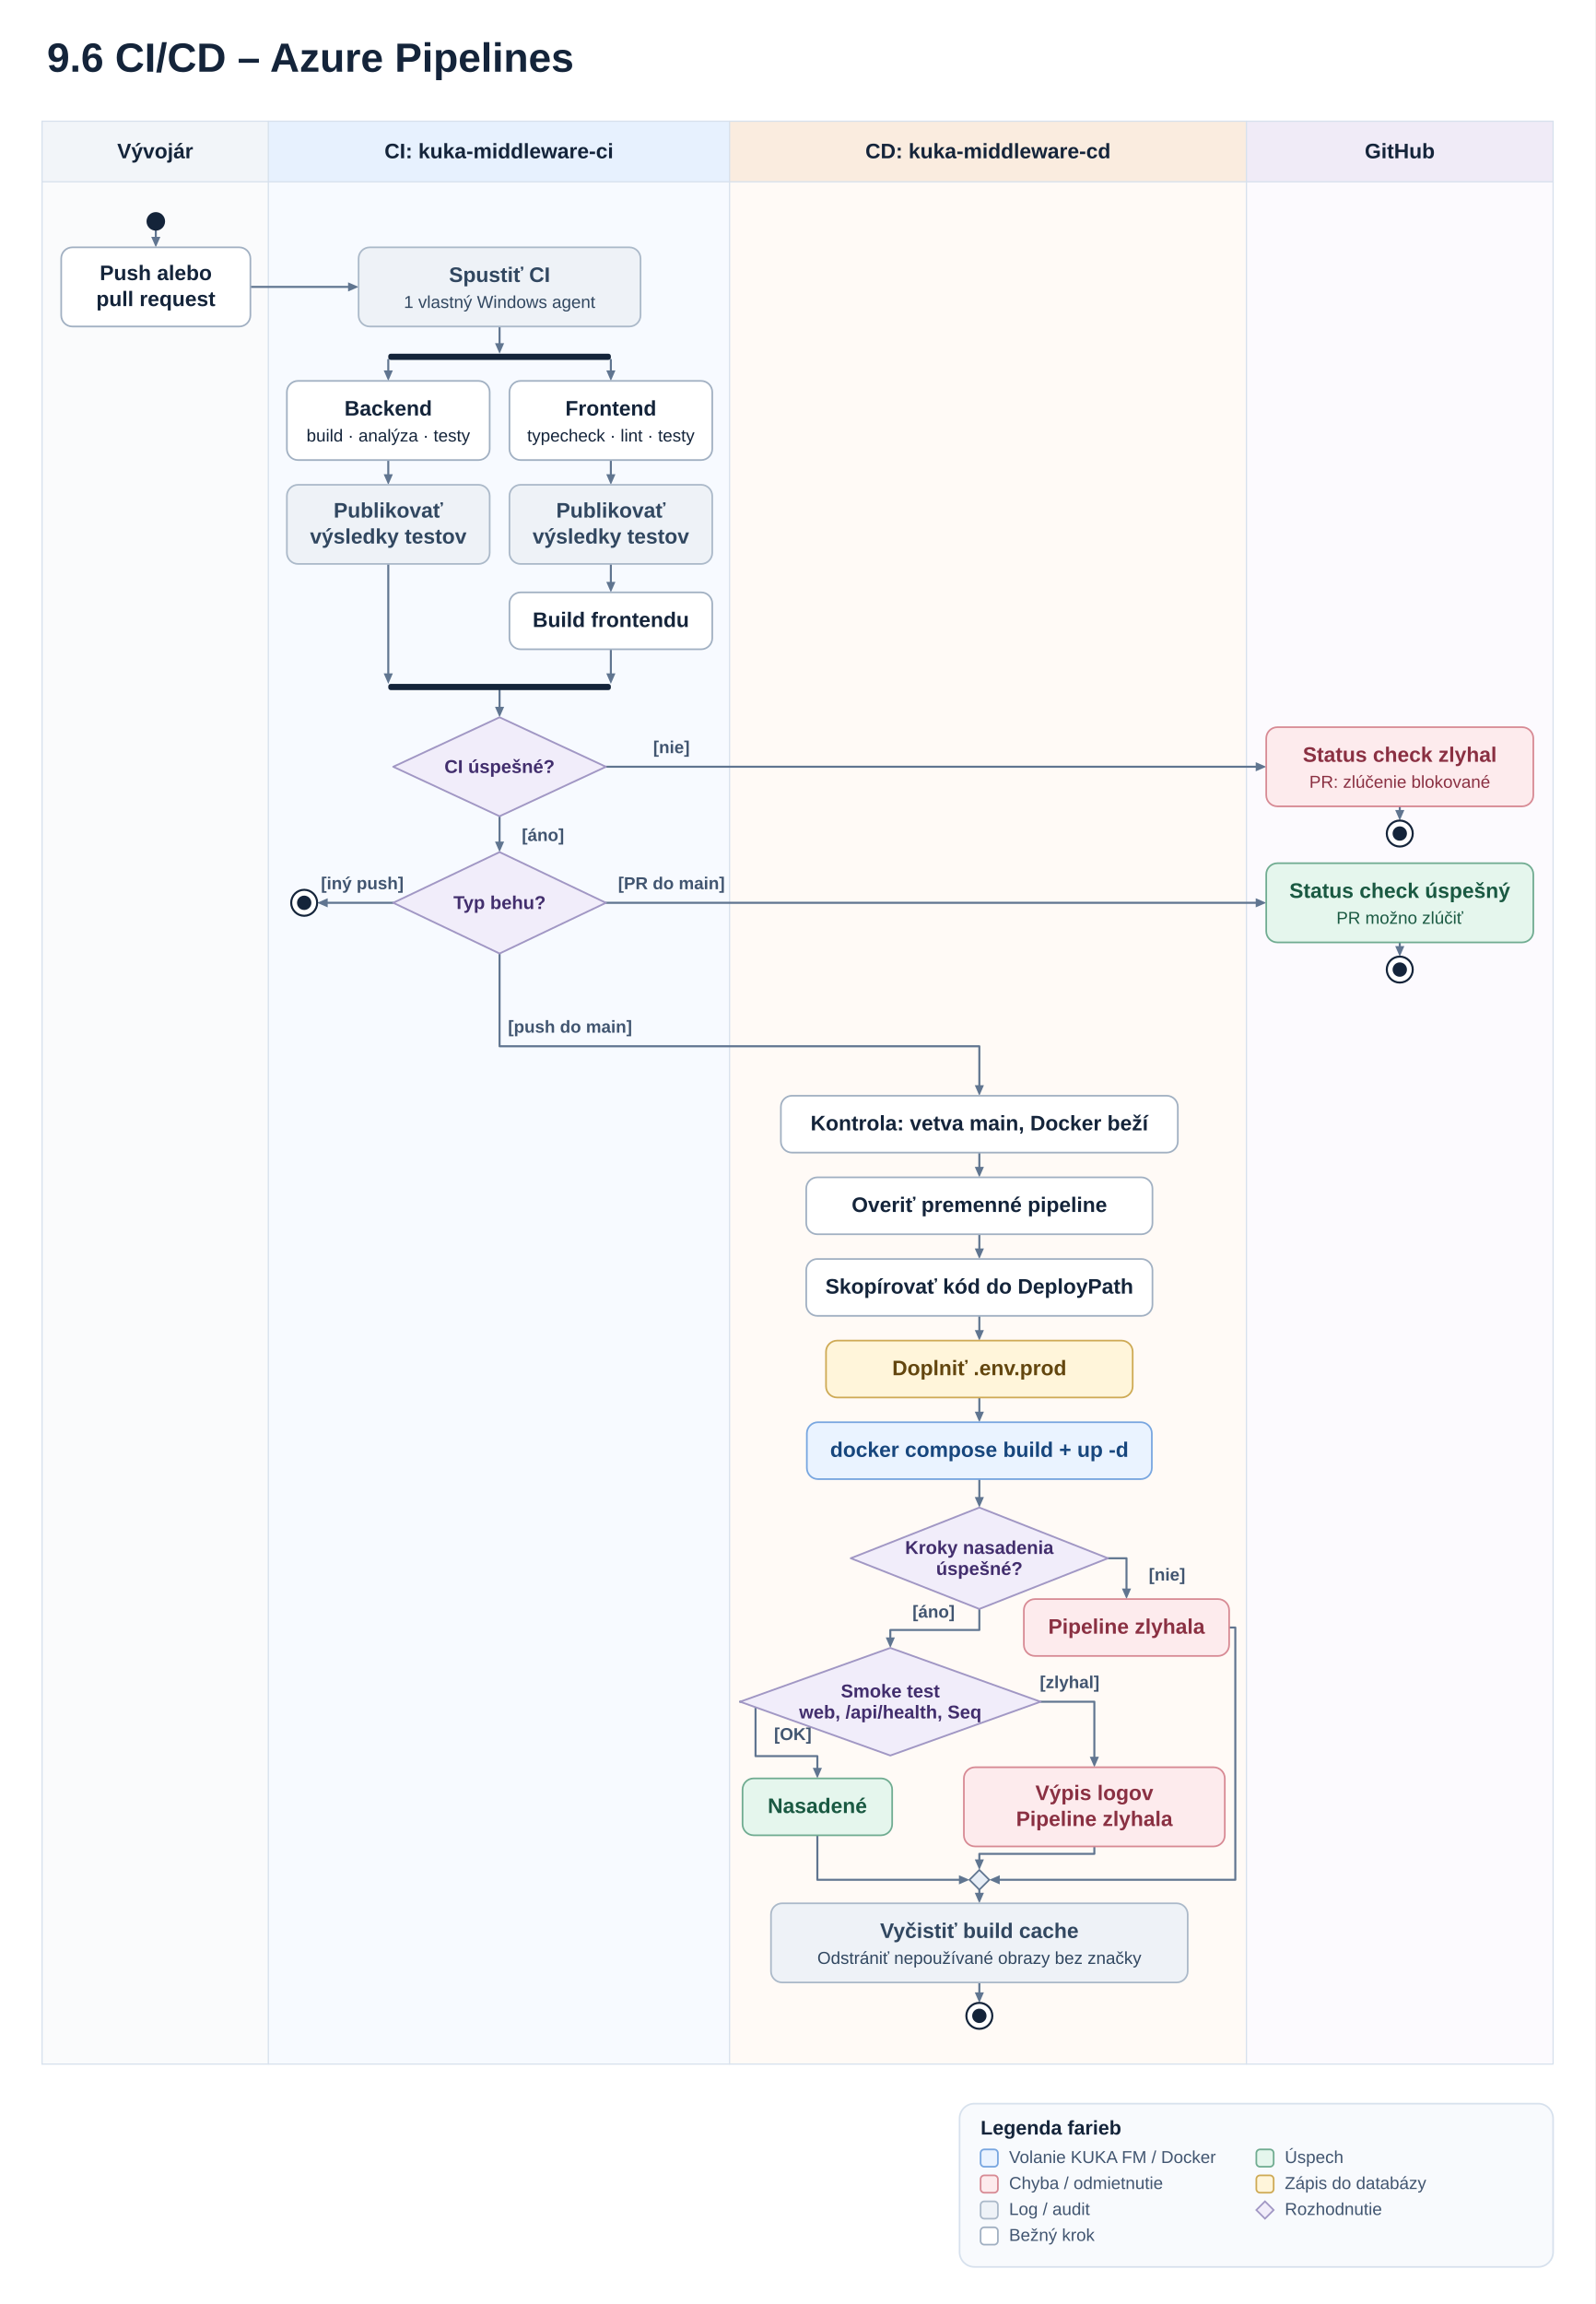
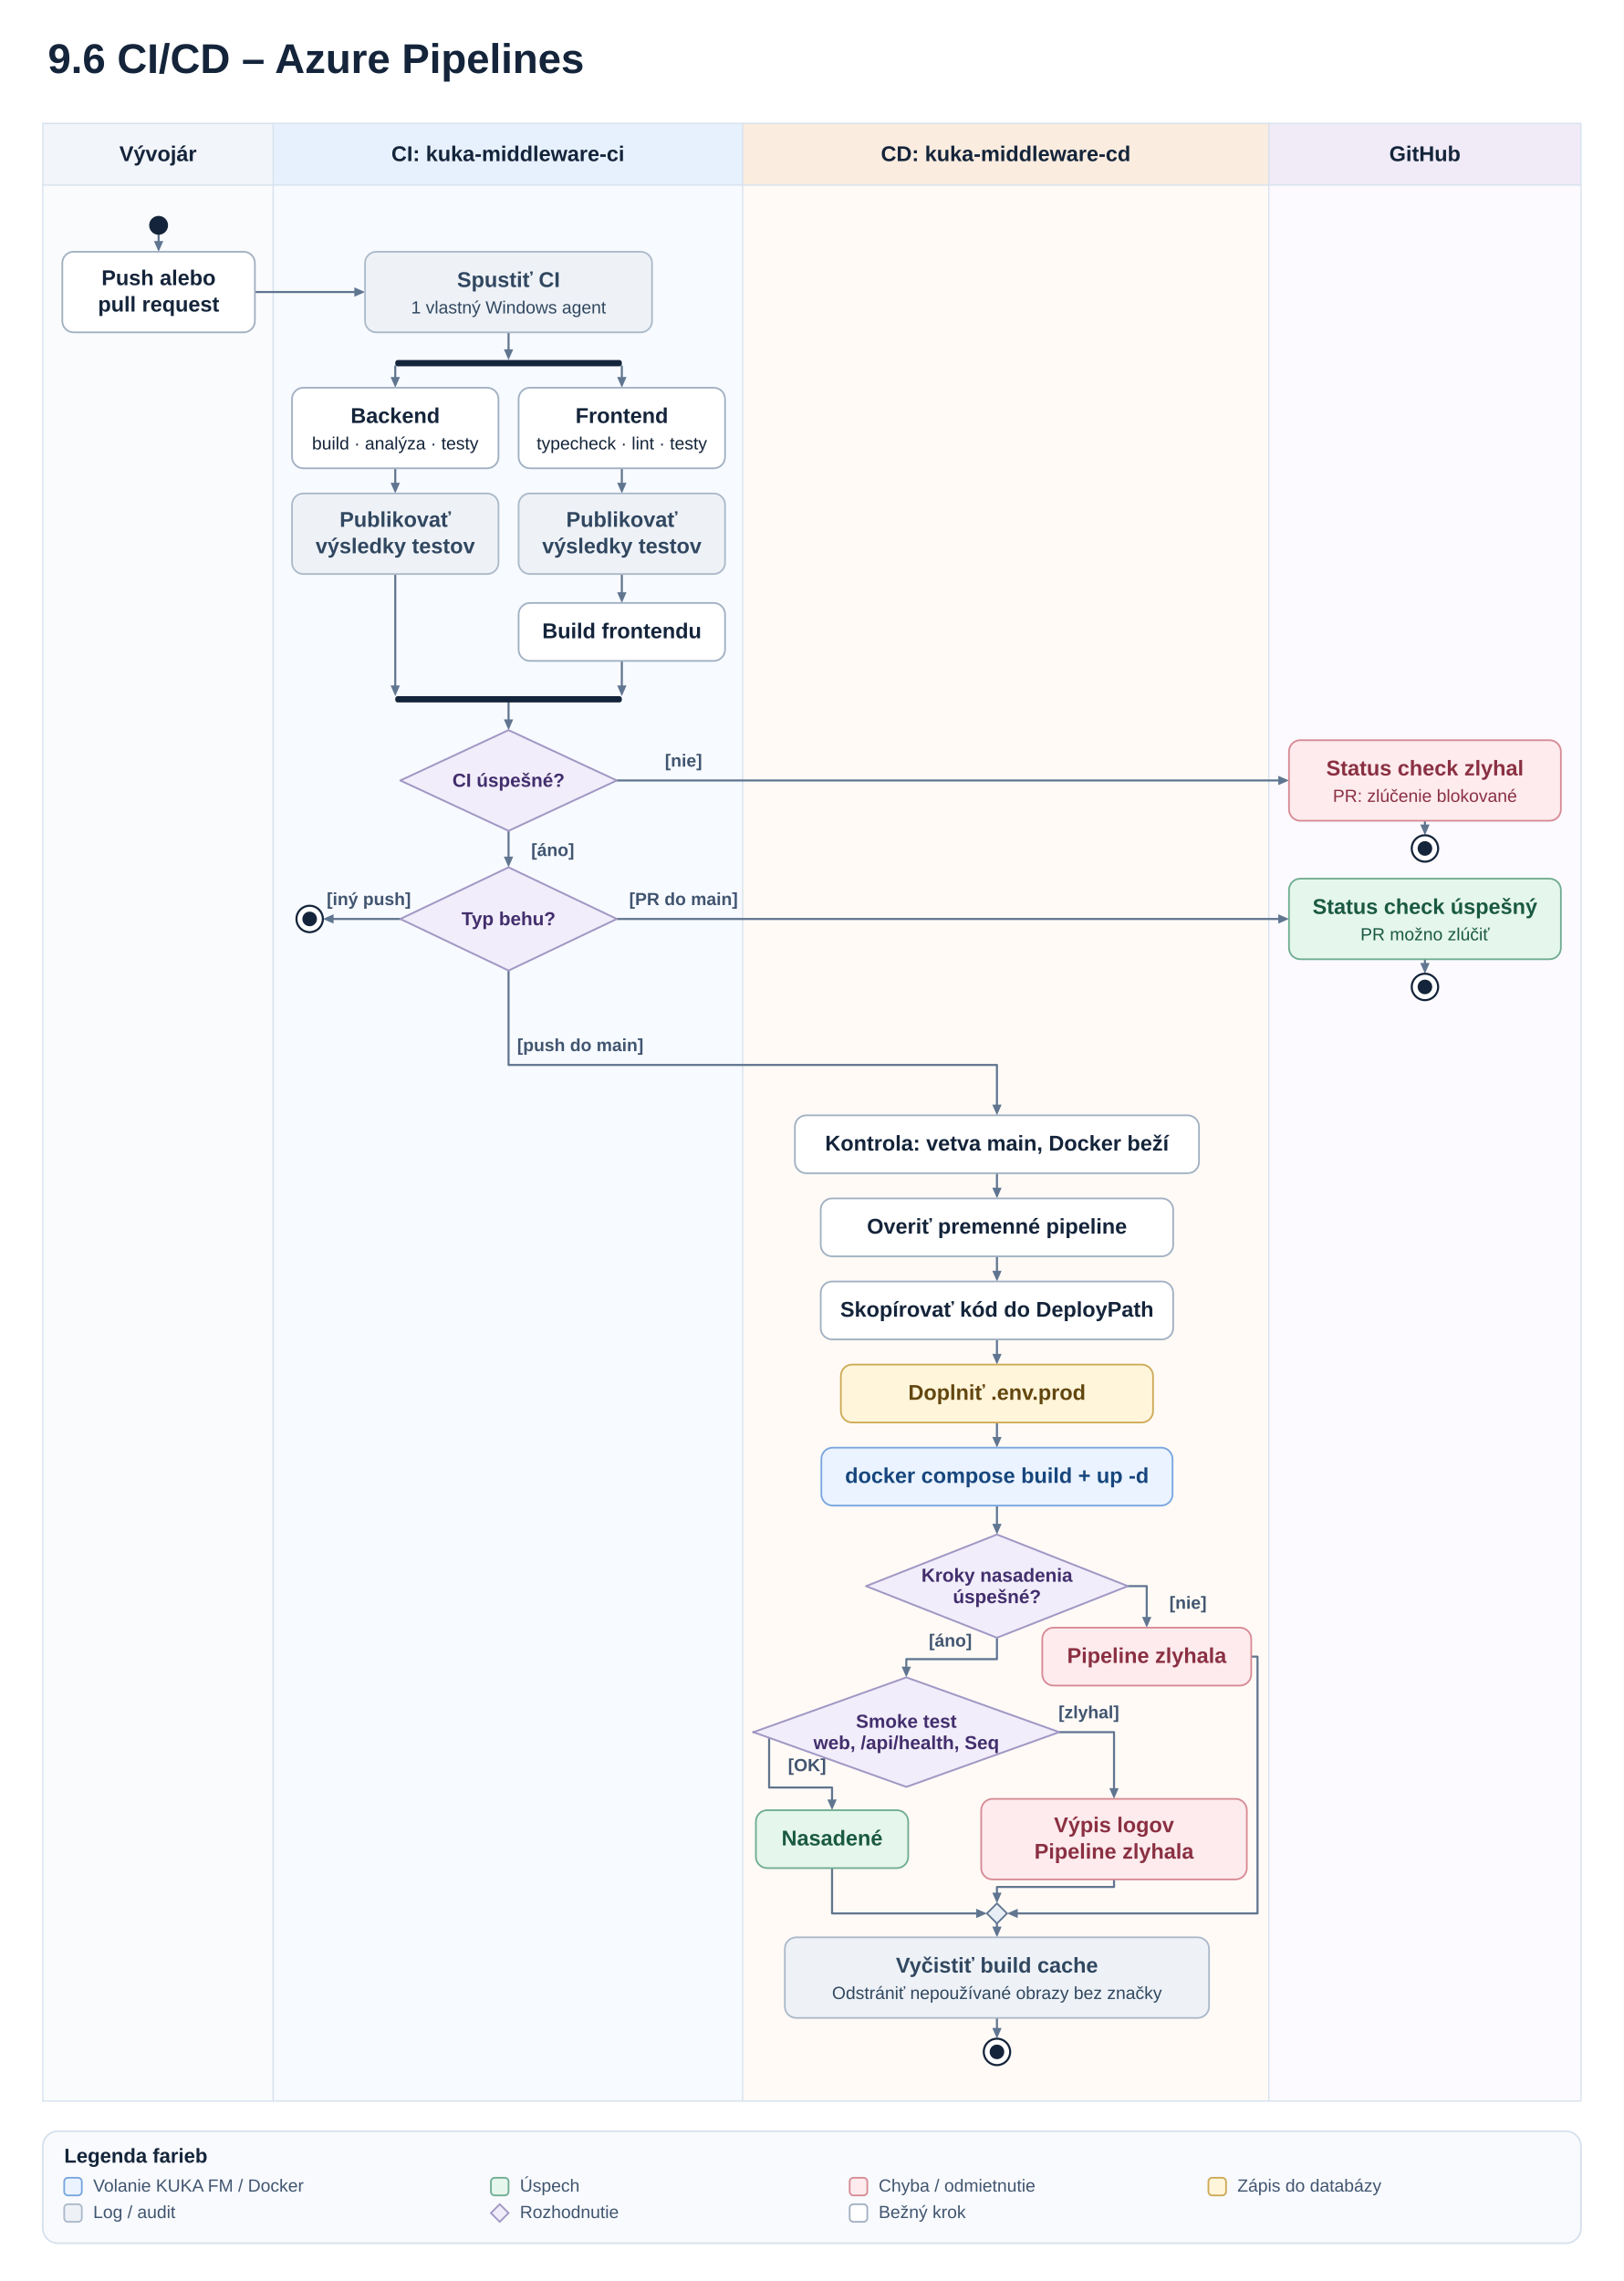
- <svg xmlns="http://www.w3.org/2000/svg" width="1290" height="1863" viewBox="0 0 1290 1863" role="img" aria-labelledby="diagram-title" font-family="Segoe UI, Helvetica Neue, Arial, sans-serif">
+ <svg xmlns="http://www.w3.org/2000/svg" width="1290" height="1812" viewBox="0 0 1290 1812" role="img" aria-labelledby="diagram-title" font-family="Segoe UI, Helvetica Neue, Arial, sans-serif">
  <g>
-     <rect x="0" y="0" width="1290" height="1863" rx="0" fill="#FFFFFF" stroke="none" stroke-width="1.35" />
+     <rect x="0" y="0" width="1290" height="1812" rx="0" fill="#FFFFFF" stroke="none" stroke-width="1.35" />
    <rect x="34" y="98" width="183" height="1571" rx="0" fill="#FAFBFC" stroke="none" stroke-width="1.35" />
    <rect x="34" y="98" width="183" height="49" rx="0" fill="#F2F5F9" stroke="none" stroke-width="1.35" />
    <polyline points="34,98 34,1669" fill="none" stroke="#D7E1ED" stroke-width="1" stroke-linecap="round" stroke-linejoin="round" />
    <rect x="217" y="98" width="373" height="1571" rx="0" fill="#F7FAFF" stroke="none" stroke-width="1.35" />
    <rect x="217" y="98" width="373" height="49" rx="0" fill="#E7F1FE" stroke="none" stroke-width="1.35" />
    <polyline points="217,98 217,1669" fill="none" stroke="#D7E1ED" stroke-width="1" stroke-linecap="round" stroke-linejoin="round" />
    <rect x="590" y="98" width="418" height="1571" rx="0" fill="#FFFAF6" stroke="none" stroke-width="1.35" />
    <rect x="590" y="98" width="418" height="49" rx="0" fill="#FAECDF" stroke="none" stroke-width="1.35" />
    <polyline points="590,98 590,1669" fill="none" stroke="#D7E1ED" stroke-width="1" stroke-linecap="round" stroke-linejoin="round" />
    <rect x="1008" y="98" width="248" height="1571" rx="0" fill="#FCFAFE" stroke="none" stroke-width="1.35" />
    <rect x="1008" y="98" width="248" height="49" rx="0" fill="#F0EBF7" stroke="none" stroke-width="1.35" />
    <polyline points="1008,98 1008,1669" fill="none" stroke="#D7E1ED" stroke-width="1" stroke-linecap="round" stroke-linejoin="round" />
    <polyline points="34,98 1256,98 1256,1669 34,1669" fill="none" stroke="#D7E1ED" stroke-width="1" stroke-linecap="round" stroke-linejoin="round" />
    <polyline points="34,147 1256,147" fill="none" stroke="#D7E1ED" stroke-width="1" stroke-linecap="round" stroke-linejoin="round" />
  </g>
  <g>
    <polyline points="126,186.5 126,192.5" fill="none" stroke="#607590" stroke-width="1.65" stroke-linecap="round" stroke-linejoin="round" />
    <polygon points="126,200 122.30,191.50 129.70,191.50" fill="#607590" />
    <polyline points="202.5,232 282.5,232" fill="none" stroke="#607590" stroke-width="1.65" stroke-linecap="round" stroke-linejoin="round" />
    <polygon points="290,232 281.50,235.70 281.50,228.30" fill="#607590" />
    <polyline points="404,264 404,278.5" fill="none" stroke="#607590" stroke-width="1.65" stroke-linecap="round" stroke-linejoin="round" />
    <polygon points="404,286 400.30,277.50 407.70,277.50" fill="#607590" />
    <polyline points="314,291 314,300.5" fill="none" stroke="#607590" stroke-width="1.65" stroke-linecap="round" stroke-linejoin="round" />
    <polygon points="314,308 310.30,299.50 317.70,299.50" fill="#607590" />
    <polyline points="314,372 314,384.5" fill="none" stroke="#607590" stroke-width="1.65" stroke-linecap="round" stroke-linejoin="round" />
    <polygon points="314,392 310.30,383.50 317.70,383.50" fill="#607590" />
    <polyline points="494,291 494,300.5" fill="none" stroke="#607590" stroke-width="1.65" stroke-linecap="round" stroke-linejoin="round" />
    <polygon points="494,308 490.30,299.50 497.70,299.50" fill="#607590" />
    <polyline points="494,372 494,384.5" fill="none" stroke="#607590" stroke-width="1.65" stroke-linecap="round" stroke-linejoin="round" />
    <polygon points="494,392 490.30,383.50 497.70,383.50" fill="#607590" />
    <polyline points="314,456 314,545.5" fill="none" stroke="#607590" stroke-width="1.65" stroke-linecap="round" stroke-linejoin="round" />
    <polygon points="314,553 310.30,544.50 317.70,544.50" fill="#607590" />
    <polyline points="494,456 494,471.5" fill="none" stroke="#607590" stroke-width="1.65" stroke-linecap="round" stroke-linejoin="round" />
    <polygon points="494,479 490.30,470.50 497.70,470.50" fill="#607590" />
    <polyline points="494,525 494,545.5" fill="none" stroke="#607590" stroke-width="1.65" stroke-linecap="round" stroke-linejoin="round" />
    <polygon points="494,553 490.30,544.50 497.70,544.50" fill="#607590" />
    <polyline points="404,558 404,572.5" fill="none" stroke="#607590" stroke-width="1.65" stroke-linecap="round" stroke-linejoin="round" />
    <polygon points="404,580 400.30,571.50 407.70,571.50" fill="#607590" />
    <polyline points="490,620 1016.5,620" fill="none" stroke="#607590" stroke-width="1.65" stroke-linecap="round" stroke-linejoin="round" />
    <polygon points="1024,620 1015.50,623.70 1015.50,616.30" fill="#607590" />
    <polyline points="1132,652 1132,656" fill="none" stroke="#607590" stroke-width="1.65" stroke-linecap="round" stroke-linejoin="round" />
    <polygon points="1132,663.5 1128.30,655.00 1135.70,655.00" fill="#607590" />
    <polyline points="404,660 404,681.5" fill="none" stroke="#607590" stroke-width="1.65" stroke-linecap="round" stroke-linejoin="round" />
    <polygon points="404,689 400.30,680.50 407.70,680.50" fill="#607590" />
    <polyline points="490,730 1016.5,730" fill="none" stroke="#607590" stroke-width="1.65" stroke-linecap="round" stroke-linejoin="round" />
    <polygon points="1024,730 1015.50,733.70 1015.50,726.30" fill="#607590" />
    <polyline points="1132,762 1132,766" fill="none" stroke="#607590" stroke-width="1.65" stroke-linecap="round" stroke-linejoin="round" />
    <polygon points="1132,773.5 1128.30,765.00 1135.70,765.00" fill="#607590" />
    <polyline points="318,730 264,730" fill="none" stroke="#607590" stroke-width="1.65" stroke-linecap="round" stroke-linejoin="round" />
    <polygon points="256.5,730 265.00,726.30 265.00,733.70" fill="#607590" />
    <polyline points="404,771 404,846 792,846 792,878.5" fill="none" stroke="#607590" stroke-width="1.65" stroke-linecap="round" stroke-linejoin="round" />
    <polygon points="792,886 788.30,877.50 795.70,877.50" fill="#607590" />
    <polyline points="792,932 792,944.5" fill="none" stroke="#607590" stroke-width="1.65" stroke-linecap="round" stroke-linejoin="round" />
    <polygon points="792,952 788.30,943.50 795.70,943.50" fill="#607590" />
    <polyline points="792,998 792,1010.5" fill="none" stroke="#607590" stroke-width="1.65" stroke-linecap="round" stroke-linejoin="round" />
    <polygon points="792,1018 788.30,1009.50 795.70,1009.50" fill="#607590" />
    <polyline points="792,1064 792,1076.5" fill="none" stroke="#607590" stroke-width="1.65" stroke-linecap="round" stroke-linejoin="round" />
    <polygon points="792,1084 788.30,1075.50 795.70,1075.50" fill="#607590" />
    <polyline points="792,1130 792,1142.5" fill="none" stroke="#607590" stroke-width="1.65" stroke-linecap="round" stroke-linejoin="round" />
    <polygon points="792,1150 788.30,1141.50 795.70,1141.50" fill="#607590" />
    <polyline points="792,1196 792,1211.5" fill="none" stroke="#607590" stroke-width="1.65" stroke-linecap="round" stroke-linejoin="round" />
    <polygon points="792,1219 788.30,1210.50 795.70,1210.50" fill="#607590" />
    <polyline points="896,1260 911,1260 911,1285.5" fill="none" stroke="#607590" stroke-width="1.65" stroke-linecap="round" stroke-linejoin="round" />
    <polygon points="911,1293 907.30,1284.50 914.70,1284.50" fill="#607590" />
    <polyline points="792,1301 792,1318 720,1318 720,1325" fill="none" stroke="#607590" stroke-width="1.65" stroke-linecap="round" stroke-linejoin="round" />
    <polygon points="720,1332.5 716.30,1324.00 723.70,1324.00" fill="#607590" />
    <polyline points="598.5,1376 611,1376 611,1420 661,1420 661,1430.5" fill="none" stroke="#607590" stroke-width="1.65" stroke-linecap="round" stroke-linejoin="round" />
    <polygon points="661,1438 657.30,1429.50 664.70,1429.50" fill="#607590" />
    <polyline points="841.5,1376 885,1376 885,1421.5" fill="none" stroke="#607590" stroke-width="1.65" stroke-linecap="round" stroke-linejoin="round" />
    <polygon points="885,1429 881.30,1420.50 888.70,1420.50" fill="#607590" />
    <polyline points="661,1484 661,1520 776.5,1520" fill="none" stroke="#607590" stroke-width="1.65" stroke-linecap="round" stroke-linejoin="round" />
    <polygon points="784,1520 775.50,1523.70 775.50,1516.30" fill="#607590" />
    <polyline points="885,1493 885,1499 792,1499 792,1504.5" fill="none" stroke="#607590" stroke-width="1.65" stroke-linecap="round" stroke-linejoin="round" />
    <polygon points="792,1512 788.30,1503.50 795.70,1503.50" fill="#607590" />
    <polyline points="994,1316 999,1316 999,1520 807.5,1520" fill="none" stroke="#607590" stroke-width="1.65" stroke-linecap="round" stroke-linejoin="round" />
    <polygon points="800,1520 808.50,1516.30 808.50,1523.70" fill="#607590" />
    <polyline points="792,1528 792,1531.5" fill="none" stroke="#607590" stroke-width="1.65" stroke-linecap="round" stroke-linejoin="round" />
    <polygon points="792,1539 788.30,1530.50 795.70,1530.50" fill="#607590" />
    <polyline points="792,1603 792,1612" fill="none" stroke="#607590" stroke-width="1.65" stroke-linecap="round" stroke-linejoin="round" />
    <polygon points="792,1619.5 788.30,1611.00 795.70,1611.00" fill="#607590" />
  </g>
  <g>
    <circle cx="126" cy="179" r="7.5" fill="#14243A" />
    <rect x="49.5" y="200.0" width="153" height="64" rx="9" fill="#FFFFFF" stroke="#A1B0C2" stroke-width="1.35" />
    <text x="126" y="226.5" fill="#14243A" font-size="17" font-weight="600" text-anchor="middle">Push alebo</text>
    <text x="126" y="247.5" fill="#14243A" font-size="17" font-weight="600" text-anchor="middle">pull request</text>
    <rect x="290.0" y="200.0" width="228" height="64" rx="9" fill="#EEF2F7" stroke="#ABB9C9" stroke-width="1.35" />
    <text x="404" y="228" fill="#314760" font-size="17" font-weight="600" text-anchor="middle">Spustiť CI</text>
    <text x="404" y="249" fill="#314760" font-size="14" font-weight="400" text-anchor="middle">1 vlastný Windows agent</text>
    <rect x="314" y="286" width="180" height="5" rx="2" fill="#14243A" stroke="none" stroke-width="1.35" />
    <rect x="232.0" y="308.0" width="164" height="64" rx="9" fill="#FFFFFF" stroke="#A1B0C2" stroke-width="1.35" />
    <text x="314" y="336" fill="#14243A" font-size="17" font-weight="600" text-anchor="middle">Backend</text>
    <text x="314" y="357" fill="#14243A" font-size="14" font-weight="400" text-anchor="middle">build · analýza · testy</text>
    <rect x="412.0" y="308.0" width="164" height="64" rx="9" fill="#FFFFFF" stroke="#A1B0C2" stroke-width="1.35" />
    <text x="494" y="336" fill="#14243A" font-size="17" font-weight="600" text-anchor="middle">Frontend</text>
    <text x="494" y="357" fill="#14243A" font-size="14" font-weight="400" text-anchor="middle">typecheck · lint · testy</text>
    <rect x="232.0" y="392.0" width="164" height="64" rx="9" fill="#EEF2F7" stroke="#ABB9C9" stroke-width="1.35" />
    <text x="314" y="418.5" fill="#314760" font-size="17" font-weight="600" text-anchor="middle">Publikovať</text>
    <text x="314" y="439.5" fill="#314760" font-size="17" font-weight="600" text-anchor="middle">výsledky testov</text>
    <rect x="412.0" y="392.0" width="164" height="64" rx="9" fill="#EEF2F7" stroke="#ABB9C9" stroke-width="1.35" />
    <text x="494" y="418.5" fill="#314760" font-size="17" font-weight="600" text-anchor="middle">Publikovať</text>
    <text x="494" y="439.5" fill="#314760" font-size="17" font-weight="600" text-anchor="middle">výsledky testov</text>
    <rect x="412.0" y="479.0" width="164" height="46" rx="9" fill="#FFFFFF" stroke="#A1B0C2" stroke-width="1.35" />
    <text x="494" y="507.0" fill="#14243A" font-size="17" font-weight="600" text-anchor="middle">Build frontendu</text>
    <rect x="314" y="553" width="180" height="5" rx="2" fill="#14243A" stroke="none" stroke-width="1.35" />
    <polygon points="404,580 490,620 404,660 318,620" fill="#F1EDFA" stroke="#A197C4" stroke-width="1.45" stroke-linejoin="round" />
    <text x="404" y="625.0" fill="#422E6D" font-size="15" font-weight="600" text-anchor="middle">CI úspešné?</text>
    <rect x="1024.0" y="588.0" width="216" height="64" rx="9" fill="#FDEBED" stroke="#D78A94" stroke-width="1.35" />
    <text x="1132" y="616" fill="#8A3042" font-size="17" font-weight="600" text-anchor="middle">Status check zlyhal</text>
    <text x="1132" y="637" fill="#8A3042" font-size="14" font-weight="400" text-anchor="middle">PR: zlúčenie blokované</text>
    <circle cx="1132" cy="674" r="10.5" fill="#FFFFFF" stroke="#14243A" stroke-width="1.65" />
    <circle cx="1132" cy="674" r="5.8" fill="#14243A" />
    <polygon points="404,689 490,730 404,771 318,730" fill="#F1EDFA" stroke="#A197C4" stroke-width="1.45" stroke-linejoin="round" />
    <text x="404" y="735.0" fill="#422E6D" font-size="15" font-weight="600" text-anchor="middle">Typ behu?</text>
    <rect x="1024.0" y="698.0" width="216" height="64" rx="9" fill="#E5F6ED" stroke="#70AC91" stroke-width="1.35" />
    <text x="1132" y="726" fill="#1A5942" font-size="17" font-weight="600" text-anchor="middle">Status check úspešný</text>
    <text x="1132" y="747" fill="#1A5942" font-size="14" font-weight="400" text-anchor="middle">PR možno zlúčiť</text>
    <circle cx="1132" cy="784" r="10.5" fill="#FFFFFF" stroke="#14243A" stroke-width="1.65" />
    <circle cx="1132" cy="784" r="5.8" fill="#14243A" />
    <circle cx="246" cy="730" r="10.5" fill="#FFFFFF" stroke="#14243A" stroke-width="1.65" />
    <circle cx="246" cy="730" r="5.8" fill="#14243A" />
    <rect x="631.5" y="886.0" width="321" height="46" rx="9" fill="#FFFFFF" stroke="#A1B0C2" stroke-width="1.35" />
    <text x="792" y="914.0" fill="#14243A" font-size="17" font-weight="600" text-anchor="middle">Kontrola: vetva main, Docker beží</text>
    <rect x="652.0" y="952.0" width="280" height="46" rx="9" fill="#FFFFFF" stroke="#A1B0C2" stroke-width="1.35" />
    <text x="792" y="980.0" fill="#14243A" font-size="17" font-weight="600" text-anchor="middle">Overiť premenné pipeline</text>
    <rect x="652.0" y="1018.0" width="280" height="46" rx="9" fill="#FFFFFF" stroke="#A1B0C2" stroke-width="1.35" />
    <text x="792" y="1046.0" fill="#14243A" font-size="17" font-weight="600" text-anchor="middle">Skopírovať kód do DeployPath</text>
    <rect x="668.0" y="1084.0" width="248" height="46" rx="9" fill="#FFF5DA" stroke="#CEAA55" stroke-width="1.35" />
    <text x="792" y="1112.0" fill="#63460F" font-size="17" font-weight="600" text-anchor="middle">Doplniť .env.prod</text>
    <rect x="652.5" y="1150.0" width="279" height="46" rx="9" fill="#EAF3FF" stroke="#78A6E0" stroke-width="1.35" />
    <text x="792" y="1178.0" fill="#17467D" font-size="17" font-weight="600" text-anchor="middle">docker compose build + up -d</text>
    <polygon points="792,1219 896,1260 792,1301 688,1260" fill="#F1EDFA" stroke="#A197C4" stroke-width="1.45" stroke-linejoin="round" />
    <text x="792" y="1256.5" fill="#422E6D" font-size="15" font-weight="600" text-anchor="middle">Kroky nasadenia</text>
    <text x="792" y="1273.5" fill="#422E6D" font-size="15" font-weight="600" text-anchor="middle">úspešné?</text>
    <rect x="828.0" y="1293.0" width="166" height="46" rx="9" fill="#FDEBED" stroke="#D78A94" stroke-width="1.35" />
    <text x="911" y="1321.0" fill="#8A3042" font-size="17" font-weight="600" text-anchor="middle">Pipeline zlyhala</text>
    <polygon points="720,1332.5 841.5,1376 720,1419.5 598.5,1376" fill="#F1EDFA" stroke="#A197C4" stroke-width="1.45" stroke-linejoin="round" />
    <text x="720" y="1372.5" fill="#422E6D" font-size="15" font-weight="600" text-anchor="middle">Smoke test</text>
    <text x="720" y="1389.5" fill="#422E6D" font-size="15" font-weight="600" text-anchor="middle">web, /api/health, Seq</text>
    <rect x="600.5" y="1438.0" width="121" height="46" rx="9" fill="#E5F6ED" stroke="#70AC91" stroke-width="1.35" />
    <text x="661" y="1466.0" fill="#1A5942" font-size="17" font-weight="600" text-anchor="middle">Nasadené</text>
    <rect x="779.5" y="1429.0" width="211" height="64" rx="9" fill="#FDEBED" stroke="#D78A94" stroke-width="1.35" />
    <text x="885" y="1455.5" fill="#8A3042" font-size="17" font-weight="600" text-anchor="middle">Výpis logov</text>
    <text x="885" y="1476.5" fill="#8A3042" font-size="17" font-weight="600" text-anchor="middle">Pipeline zlyhala</text>
    <path d="M792 1512 l8 8 -8 8 -8 -8 Z" fill="#E8EEF6" stroke="#607590" stroke-width="1.35" stroke-linejoin="round" />
    <rect x="623.5" y="1539.0" width="337" height="64" rx="9" fill="#EEF2F7" stroke="#ABB9C9" stroke-width="1.35" />
    <text x="792" y="1567" fill="#314760" font-size="17" font-weight="600" text-anchor="middle">Vyčistiť build cache</text>
    <text x="792" y="1588" fill="#314760" font-size="14" font-weight="400" text-anchor="middle">Odstrániť nepoužívané obrazy bez značky</text>
    <circle cx="792" cy="1630" r="10.5" fill="#FFFFFF" stroke="#14243A" stroke-width="1.65" />
    <circle cx="792" cy="1630" r="5.8" fill="#14243A" />
  </g>
  <g>
    <text x="38" y="58" fill="#14243A" font-size="33" font-weight="700" text-anchor="start">9.6 CI/CD – Azure Pipelines</text>
    <text x="125.5" y="128" fill="#14243A" font-size="17" font-weight="700" text-anchor="middle">Vývojár</text>
    <text x="403.5" y="128" fill="#14243A" font-size="17" font-weight="700" text-anchor="middle">CI: kuka-middleware-ci</text>
    <text x="799.0" y="128" fill="#14243A" font-size="17" font-weight="700" text-anchor="middle">CD: kuka-middleware-cd</text>
    <text x="1132.0" y="128" fill="#14243A" font-size="17" font-weight="700" text-anchor="middle">GitHub</text>
    <text x="543" y="609" fill="#415570" font-size="14" font-weight="600" text-anchor="middle">[nie]</text>
    <text x="422" y="680" fill="#415570" font-size="14" font-weight="600" text-anchor="start">[áno]</text>
    <text x="543" y="719" fill="#415570" font-size="14" font-weight="600" text-anchor="middle">[PR do main]</text>
    <text x="293" y="719" fill="#415570" font-size="14" font-weight="600" text-anchor="middle">[iný push]</text>
    <text x="461" y="835" fill="#415570" font-size="14" font-weight="600" text-anchor="middle">[push do main]</text>
    <text x="929" y="1278" fill="#415570" font-size="14" font-weight="600" text-anchor="start">[nie]</text>
    <text x="755" y="1308" fill="#415570" font-size="14" font-weight="600" text-anchor="middle">[áno]</text>
    <text x="626" y="1407" fill="#415570" font-size="14" font-weight="600" text-anchor="start">[OK]</text>
    <text x="865" y="1365" fill="#415570" font-size="14" font-weight="600" text-anchor="middle">[zlyhal]</text>
  </g>
-   <g>
-     <rect x="776" y="1701" width="480" height="132" rx="12" fill="#F8FAFD" stroke="#D7E1ED" stroke-width="1.35" />
-     <text x="793" y="1726" fill="#14243A" font-size="16" font-weight="700" text-anchor="start">Legenda farieb</text>
-     <rect x="793" y="1738" width="14" height="14" rx="3" fill="#EAF3FF" stroke="#78A6E0" stroke-width="1.35" />
-     <text x="816" y="1749" fill="#415570" font-size="14" font-weight="400" text-anchor="start">Volanie KUKA FM / Docker</text>
-     <rect x="1016" y="1738" width="14" height="14" rx="3" fill="#E5F6ED" stroke="#70AC91" stroke-width="1.35" />
-     <text x="1039" y="1749" fill="#415570" font-size="14" font-weight="400" text-anchor="start">Úspech</text>
-     <rect x="793" y="1759" width="14" height="14" rx="3" fill="#FDEBED" stroke="#D78A94" stroke-width="1.35" />
-     <text x="816" y="1770" fill="#415570" font-size="14" font-weight="400" text-anchor="start">Chyba / odmietnutie</text>
-     <rect x="1016" y="1759" width="14" height="14" rx="3" fill="#FFF5DA" stroke="#CEAA55" stroke-width="1.35" />
-     <text x="1039" y="1770" fill="#415570" font-size="14" font-weight="400" text-anchor="start">Zápis do databázy</text>
-     <rect x="793" y="1780" width="14" height="14" rx="3" fill="#EEF2F7" stroke="#ABB9C9" stroke-width="1.35" />
-     <text x="816" y="1791" fill="#415570" font-size="14" font-weight="400" text-anchor="start">Log / audit</text>
-     <path d="M1023,1780 l7,7 -7,7 -7,-7 Z" fill="#F1EDFA" stroke="#A197C4" stroke-width="1.35" />
-     <text x="1039" y="1791" fill="#415570" font-size="14" font-weight="400" text-anchor="start">Rozhodnutie</text>
-     <rect x="793" y="1801" width="14" height="14" rx="3" fill="#FFFFFF" stroke="#A1B0C2" stroke-width="1.35" />
-     <text x="816" y="1812" fill="#415570" font-size="14" font-weight="400" text-anchor="start">Bežný krok</text>
+   <g id="color-legend" role="group" aria-labelledby="legend-title" aria-describedby="legend-description">
+     <rect x="34" y="1693" width="1222" height="89" rx="12" fill="#F8FAFD" stroke="#D7E1ED" stroke-width="1.35" />
+     <text id="legend-title" x="51" y="1718" fill="#14243A" font-size="16" font-weight="700" text-anchor="start">Legenda farieb</text>
+     <rect x="51" y="1730" width="14" height="14" rx="3" fill="#EAF3FF" stroke="#78A6E0" stroke-width="1.35" />
+     <text x="74" y="1741" fill="#415570" font-size="14" font-weight="400" text-anchor="start">Volanie KUKA FM / Docker</text>
+     <rect x="390" y="1730" width="14" height="14" rx="3" fill="#E5F6ED" stroke="#70AC91" stroke-width="1.35" />
+     <text x="413" y="1741" fill="#415570" font-size="14" font-weight="400" text-anchor="start">Úspech</text>
+     <rect x="675" y="1730" width="14" height="14" rx="3" fill="#FDEBED" stroke="#D78A94" stroke-width="1.35" />
+     <text x="698" y="1741" fill="#415570" font-size="14" font-weight="400" text-anchor="start">Chyba / odmietnutie</text>
+     <rect x="960" y="1730" width="14" height="14" rx="3" fill="#FFF5DA" stroke="#CEAA55" stroke-width="1.35" />
+     <text x="983" y="1741" fill="#415570" font-size="14" font-weight="400" text-anchor="start">Zápis do databázy</text>
+     <rect x="51" y="1751" width="14" height="14" rx="3" fill="#EEF2F7" stroke="#ABB9C9" stroke-width="1.35" />
+     <text x="74" y="1762" fill="#415570" font-size="14" font-weight="400" text-anchor="start">Log / audit</text>
+     <path d="M397,1751 l7,7 -7,7 -7,-7 Z" fill="#F1EDFA" stroke="#A197C4" stroke-width="1.35" />
+     <text x="413" y="1762" fill="#415570" font-size="14" font-weight="400" text-anchor="start">Rozhodnutie</text>
+     <rect x="675" y="1751" width="14" height="14" rx="3" fill="#FFFFFF" stroke="#A1B0C2" stroke-width="1.35" />
+     <text x="698" y="1762" fill="#415570" font-size="14" font-weight="400" text-anchor="start">Bežný krok</text>
  </g>
</svg>
